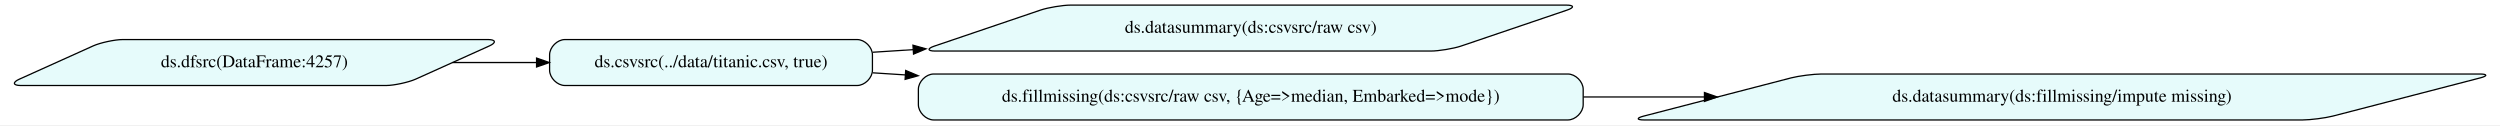
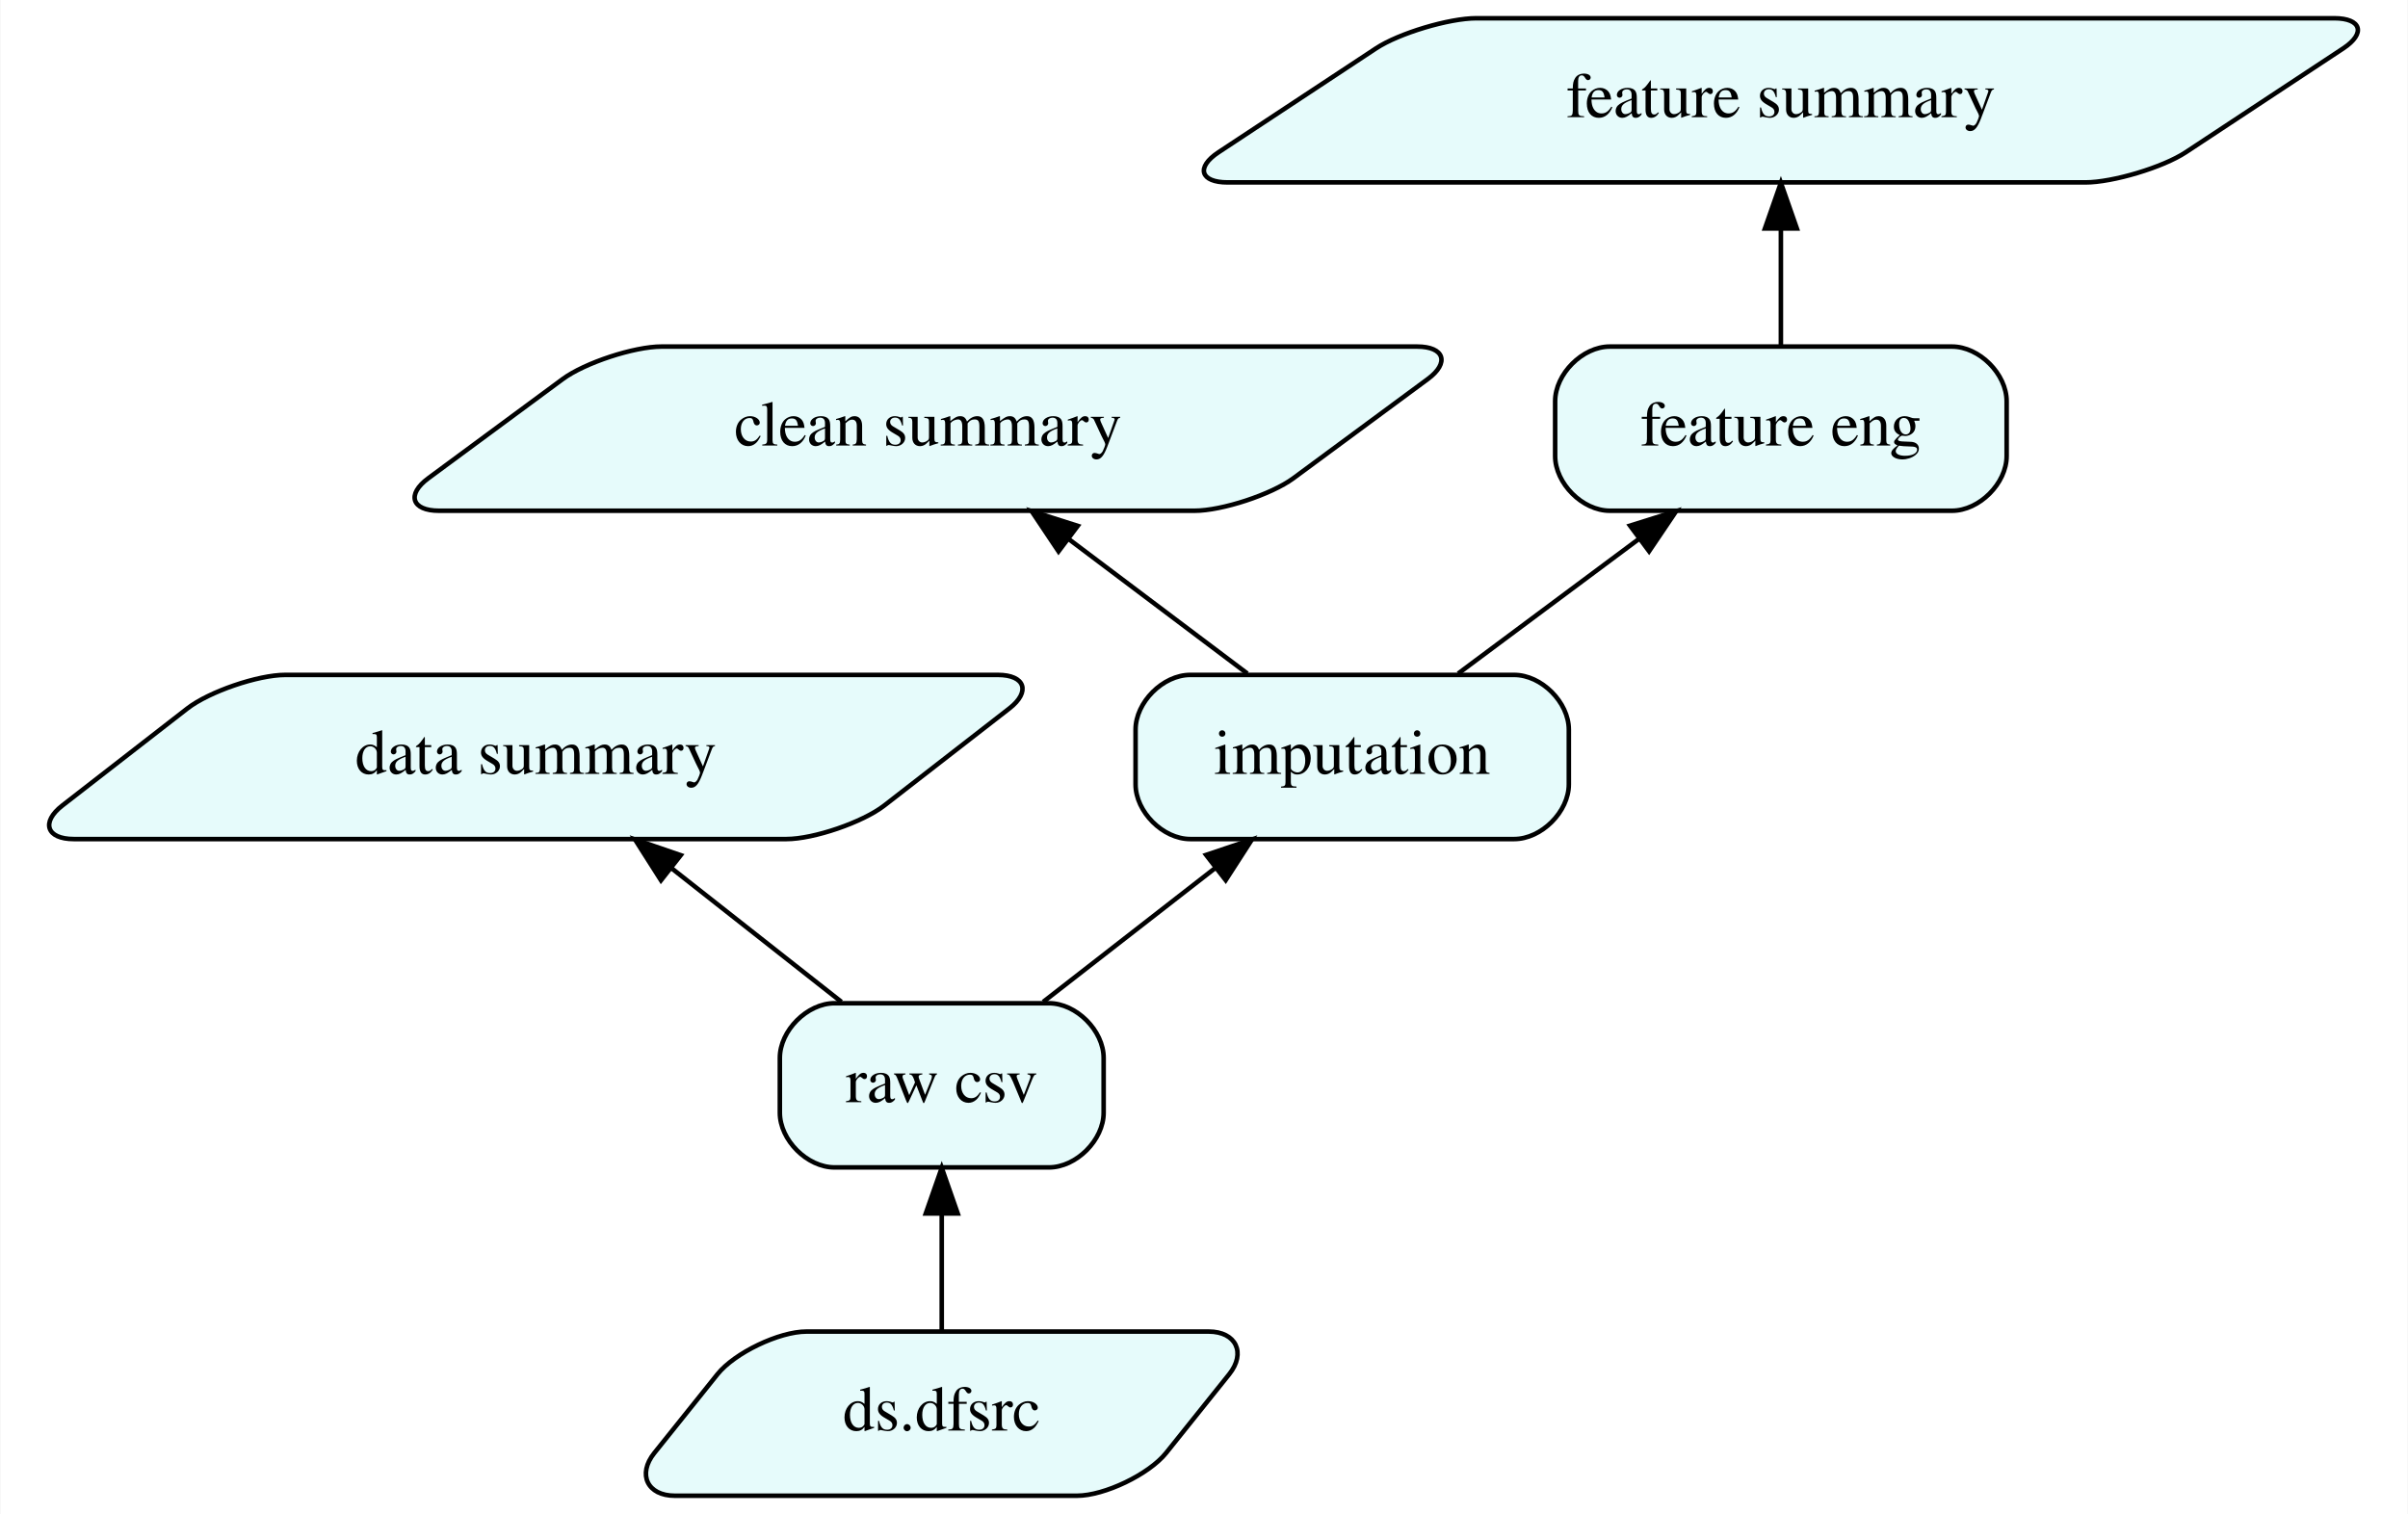
- <svg xmlns="http://www.w3.org/2000/svg" width="1959pt" height="98pt" viewBox="0.00 0.00 1959.20 98.00">
-   <g id="graph0" class="graph" transform="scale(1 1) rotate(0) translate(4 94)">
-     <polygon fill="white" stroke="transparent" points="-4,4 -4,-94 1955.2,-94 1955.2,4 -4,4" />
+ <svg xmlns="http://www.w3.org/2000/svg" width="528pt" height="332pt" viewBox="0.00 0.00 527.81 332.00">
+   <g id="graph0" class="graph" transform="scale(1 1) rotate(0) translate(4 328)">
+     <polygon fill="white" stroke="transparent" points="-4,4 -4,-328 523.81,-328 523.81,4 -4,4" />
    <g id="node1" class="node">
-       <path fill="#e6fbfb" stroke="black" d="M1939.44,-36C1939.44,-36 1423.39,-36 1423.39,-36 1417.39,-36 1405.58,-34.49 1399.77,-32.99 1399.77,-32.99 1284.07,-3.01 1284.07,-3.01 1278.27,-1.51 1278.46,0 1284.46,0 1284.46,0 1800.52,0 1800.52,0 1806.52,0 1818.32,-1.51 1824.13,-3.01 1824.13,-3.01 1939.83,-32.99 1939.83,-32.99 1945.64,-34.49 1945.44,-36 1939.44,-36" />
-       <text text-anchor="middle" x="1611.95" y="-14.3" font-family="Times,serif" font-size="14.00">ds.datasummary(ds:fillmissing/impute missing)</text>
+       <path fill="#e6fbfb" stroke="black" d="M507.72,-324C507.72,-324 319.64,-324 319.64,-324 313.64,-324 302.63,-320.7 297.62,-317.39 297.62,-317.39 263.09,-294.61 263.09,-294.61 258.08,-291.3 259.08,-288 265.08,-288 265.08,-288 453.16,-288 453.16,-288 459.16,-288 470.17,-291.3 475.18,-294.61 475.18,-294.61 509.71,-317.39 509.71,-317.39 514.71,-320.7 513.72,-324 507.72,-324" />
+       <text text-anchor="middle" x="386.4" y="-302.3" font-family="Times,serif" font-size="14.00">feature summary</text>
    </g>
    <g id="node2" class="node">
-       <path fill="#e6fbfb" stroke="black" d="M1223.6,-90C1223.6,-90 834.96,-90 834.96,-90 828.96,-90 817.28,-88.07 811.59,-86.15 811.59,-86.15 728.17,-57.85 728.17,-57.85 722.49,-55.93 722.81,-54 728.81,-54 728.81,-54 1117.45,-54 1117.45,-54 1123.45,-54 1135.13,-55.93 1140.82,-57.85 1140.82,-57.85 1224.24,-86.15 1224.24,-86.15 1229.92,-88.07 1229.6,-90 1223.6,-90" />
-       <text text-anchor="middle" x="976.21" y="-68.3" font-family="Times,serif" font-size="14.00">ds.datasummary(ds:csvsrc/raw csv)</text>
+       <path fill="#e6fbfb" stroke="black" d="M306.63,-252C306.63,-252 140.96,-252 140.96,-252 134.96,-252 124.13,-248.44 119.3,-244.88 119.3,-244.88 89.82,-223.12 89.82,-223.12 84.99,-219.56 86.16,-216 92.16,-216 92.16,-216 257.84,-216 257.84,-216 263.84,-216 274.67,-219.56 279.5,-223.12 279.5,-223.12 308.98,-244.88 308.98,-244.88 313.81,-248.44 312.63,-252 306.63,-252" />
+       <text text-anchor="middle" x="199.4" y="-230.3" font-family="Times,serif" font-size="14.00">clean summary</text>
    </g>
    <g id="node3" class="node">
-       <path fill="#e6fbfb" stroke="black" d="M1224.71,-36C1224.71,-36 727.71,-36 727.71,-36 721.71,-36 715.71,-30 715.71,-24 715.71,-24 715.71,-12 715.71,-12 715.71,-6 721.71,0 727.71,0 727.71,0 1224.71,0 1224.71,0 1230.71,0 1236.71,-6 1236.71,-12 1236.71,-12 1236.71,-24 1236.71,-24 1236.71,-30 1230.71,-36 1224.71,-36" />
-       <text text-anchor="middle" x="976.21" y="-14.3" font-family="Times,serif" font-size="14.00">ds.fillmissing(ds:csvsrc/raw csv, {Age=&gt;median, Embarked=&gt;mode})</text>
+       <path fill="#e6fbfb" stroke="black" d="M214.7,-180C214.7,-180 58.47,-180 58.47,-180 52.47,-180 41.73,-176.32 36.99,-172.64 36.99,-172.64 9.58,-151.36 9.58,-151.36 4.84,-147.68 6.1,-144 12.1,-144 12.1,-144 168.33,-144 168.33,-144 174.33,-144 185.07,-147.68 189.81,-151.36 189.81,-151.36 217.22,-172.64 217.22,-172.64 221.96,-176.32 220.7,-180 214.7,-180" />
+       <text text-anchor="middle" x="113.4" y="-158.3" font-family="Times,serif" font-size="14.00">data summary</text>
+     </g>
+     <g id="node4" class="node">
+       <path fill="#e6fbfb" stroke="black" d="M327.9,-180C327.9,-180 256.9,-180 256.9,-180 250.9,-180 244.9,-174 244.9,-168 244.9,-168 244.9,-156 244.9,-156 244.9,-150 250.9,-144 256.9,-144 256.9,-144 327.9,-144 327.9,-144 333.9,-144 339.9,-150 339.9,-156 339.9,-156 339.9,-168 339.9,-168 339.9,-174 333.9,-180 327.9,-180" />
+       <text text-anchor="middle" x="292.4" y="-158.3" font-family="Times,serif" font-size="14.00">imputation</text>
    </g>
    <g id="edge1" class="edge">
-       <path fill="none" stroke="black" d="M1236.8,-18C1268.03,-18 1300.03,-18 1331.53,-18" />
-       <polygon fill="black" stroke="black" points="1331.74,-21.5 1341.74,-18 1331.74,-14.5 1331.74,-21.5" />
+       <path fill="none" stroke="black" d="M269.41,-180.3C257.59,-189.2 243.01,-200.18 230.22,-209.8" />
+       <polygon fill="black" stroke="black" points="228.01,-207.09 222.12,-215.9 232.22,-212.68 228.01,-207.09" />
    </g>
-     <g id="node4" class="node">
-       <path fill="#e6fbfb" stroke="black" d="M667.71,-63C667.71,-63 438.71,-63 438.71,-63 432.71,-63 426.71,-57 426.71,-51 426.71,-51 426.71,-39 426.71,-39 426.71,-33 432.71,-27 438.71,-27 438.71,-27 667.71,-27 667.71,-27 673.71,-27 679.71,-33 679.71,-39 679.71,-39 679.71,-51 679.71,-51 679.71,-57 673.71,-63 667.71,-63" />
-       <text text-anchor="middle" x="553.21" y="-41.3" font-family="Times,serif" font-size="14.00">ds.csvsrc(../data/titanic.csv, true)</text>
+     <g id="node5" class="node">
+       <path fill="#e6fbfb" stroke="black" d="M423.9,-252C423.9,-252 348.9,-252 348.9,-252 342.9,-252 336.9,-246 336.9,-240 336.9,-240 336.9,-228 336.9,-228 336.9,-222 342.9,-216 348.9,-216 348.9,-216 423.9,-216 423.9,-216 429.9,-216 435.9,-222 435.9,-228 435.9,-228 435.9,-240 435.9,-240 435.9,-246 429.9,-252 423.9,-252" />
+       <text text-anchor="middle" x="386.4" y="-230.3" font-family="Times,serif" font-size="14.00">feature eng</text>
    </g>
    <g id="edge2" class="edge">
-       <path fill="none" stroke="black" d="M679.95,-53.06C690.24,-53.72 700.86,-54.41 711.68,-55.1" />
-       <polygon fill="black" stroke="black" points="711.47,-58.59 721.67,-55.74 711.92,-51.61 711.47,-58.59" />
+       <path fill="none" stroke="black" d="M315.64,-180.3C327.59,-189.2 342.32,-200.18 355.25,-209.8" />
+       <polygon fill="black" stroke="black" points="353.32,-212.73 363.43,-215.9 357.5,-207.12 353.32,-212.73" />
    </g>
    <g id="edge3" class="edge">
-       <path fill="none" stroke="black" d="M679.95,-36.94C688.22,-36.41 696.7,-35.86 705.33,-35.31" />
-       <polygon fill="black" stroke="black" points="705.76,-38.79 715.52,-34.65 705.32,-31.8 705.76,-38.79" />
+       <path fill="none" stroke="black" d="M386.4,-252.3C386.4,-260.02 386.4,-269.29 386.4,-277.89" />
+       <polygon fill="black" stroke="black" points="382.9,-277.9 386.4,-287.9 389.9,-277.9 382.9,-277.9" />
    </g>
-     <g id="node5" class="node">
-       <path fill="#e6fbfb" stroke="black" d="M378.56,-63C378.56,-63 92.03,-63 92.03,-63 86.03,-63 74.56,-60.53 69.09,-58.07 69.09,-58.07 11.09,-31.93 11.09,-31.93 5.62,-29.47 6.15,-27 12.15,-27 12.15,-27 298.68,-27 298.68,-27 304.68,-27 316.15,-29.47 321.62,-31.93 321.62,-31.93 379.62,-58.07 379.62,-58.07 385.09,-60.53 384.56,-63 378.56,-63" />
-       <text text-anchor="middle" x="195.35" y="-41.3" font-family="Times,serif" font-size="14.00">ds.dfsrc(DataFrame:4257)</text>
+     <g id="node6" class="node">
+       <path fill="#e6fbfb" stroke="black" d="M225.9,-108C225.9,-108 178.9,-108 178.9,-108 172.9,-108 166.9,-102 166.9,-96 166.9,-96 166.9,-84 166.9,-84 166.9,-78 172.9,-72 178.9,-72 178.9,-72 225.9,-72 225.9,-72 231.9,-72 237.9,-78 237.9,-84 237.9,-84 237.9,-96 237.9,-96 237.9,-102 231.9,-108 225.9,-108" />
+       <text text-anchor="middle" x="202.4" y="-86.3" font-family="Times,serif" font-size="14.00">raw csv</text>
    </g>
    <g id="edge4" class="edge">
-       <path fill="none" stroke="black" d="M350.62,-45C372.5,-45 394.86,-45 416.35,-45" />
-       <polygon fill="black" stroke="black" points="416.49,-48.5 426.49,-45 416.49,-41.5 416.49,-48.5" />
+       <path fill="none" stroke="black" d="M180.4,-108.3C169.19,-117.12 155.4,-127.97 143.25,-137.53" />
+       <polygon fill="black" stroke="black" points="140.84,-134.96 135.15,-143.9 145.17,-140.46 140.84,-134.96" />
+     </g>
+     <g id="edge5" class="edge">
+       <path fill="none" stroke="black" d="M224.65,-108.3C235.98,-117.12 249.93,-127.97 262.22,-137.53" />
+       <polygon fill="black" stroke="black" points="260.37,-140.52 270.41,-143.9 264.66,-134.99 260.37,-140.52" />
+     </g>
+     <g id="node7" class="node">
+       <path fill="#e6fbfb" stroke="black" d="M260.93,-36C260.93,-36 172.73,-36 172.73,-36 166.73,-36 156.98,-31.32 153.22,-26.64 153.22,-26.64 139.37,-9.36 139.37,-9.36 135.62,-4.68 137.86,0 143.86,0 143.86,0 232.07,0 232.07,0 238.07,0 247.82,-4.68 251.58,-9.36 251.58,-9.36 265.43,-26.64 265.43,-26.64 269.18,-31.32 266.93,-36 260.93,-36" />
+       <text text-anchor="middle" x="202.4" y="-14.3" font-family="Times,serif" font-size="14.00">ds.dfsrc</text>
+     </g>
+     <g id="edge6" class="edge">
+       <path fill="none" stroke="black" d="M202.4,-36.3C202.4,-44.02 202.4,-53.29 202.4,-61.89" />
+       <polygon fill="black" stroke="black" points="198.9,-61.9 202.4,-71.9 205.9,-61.9 198.9,-61.9" />
    </g>
  </g>
</svg>
